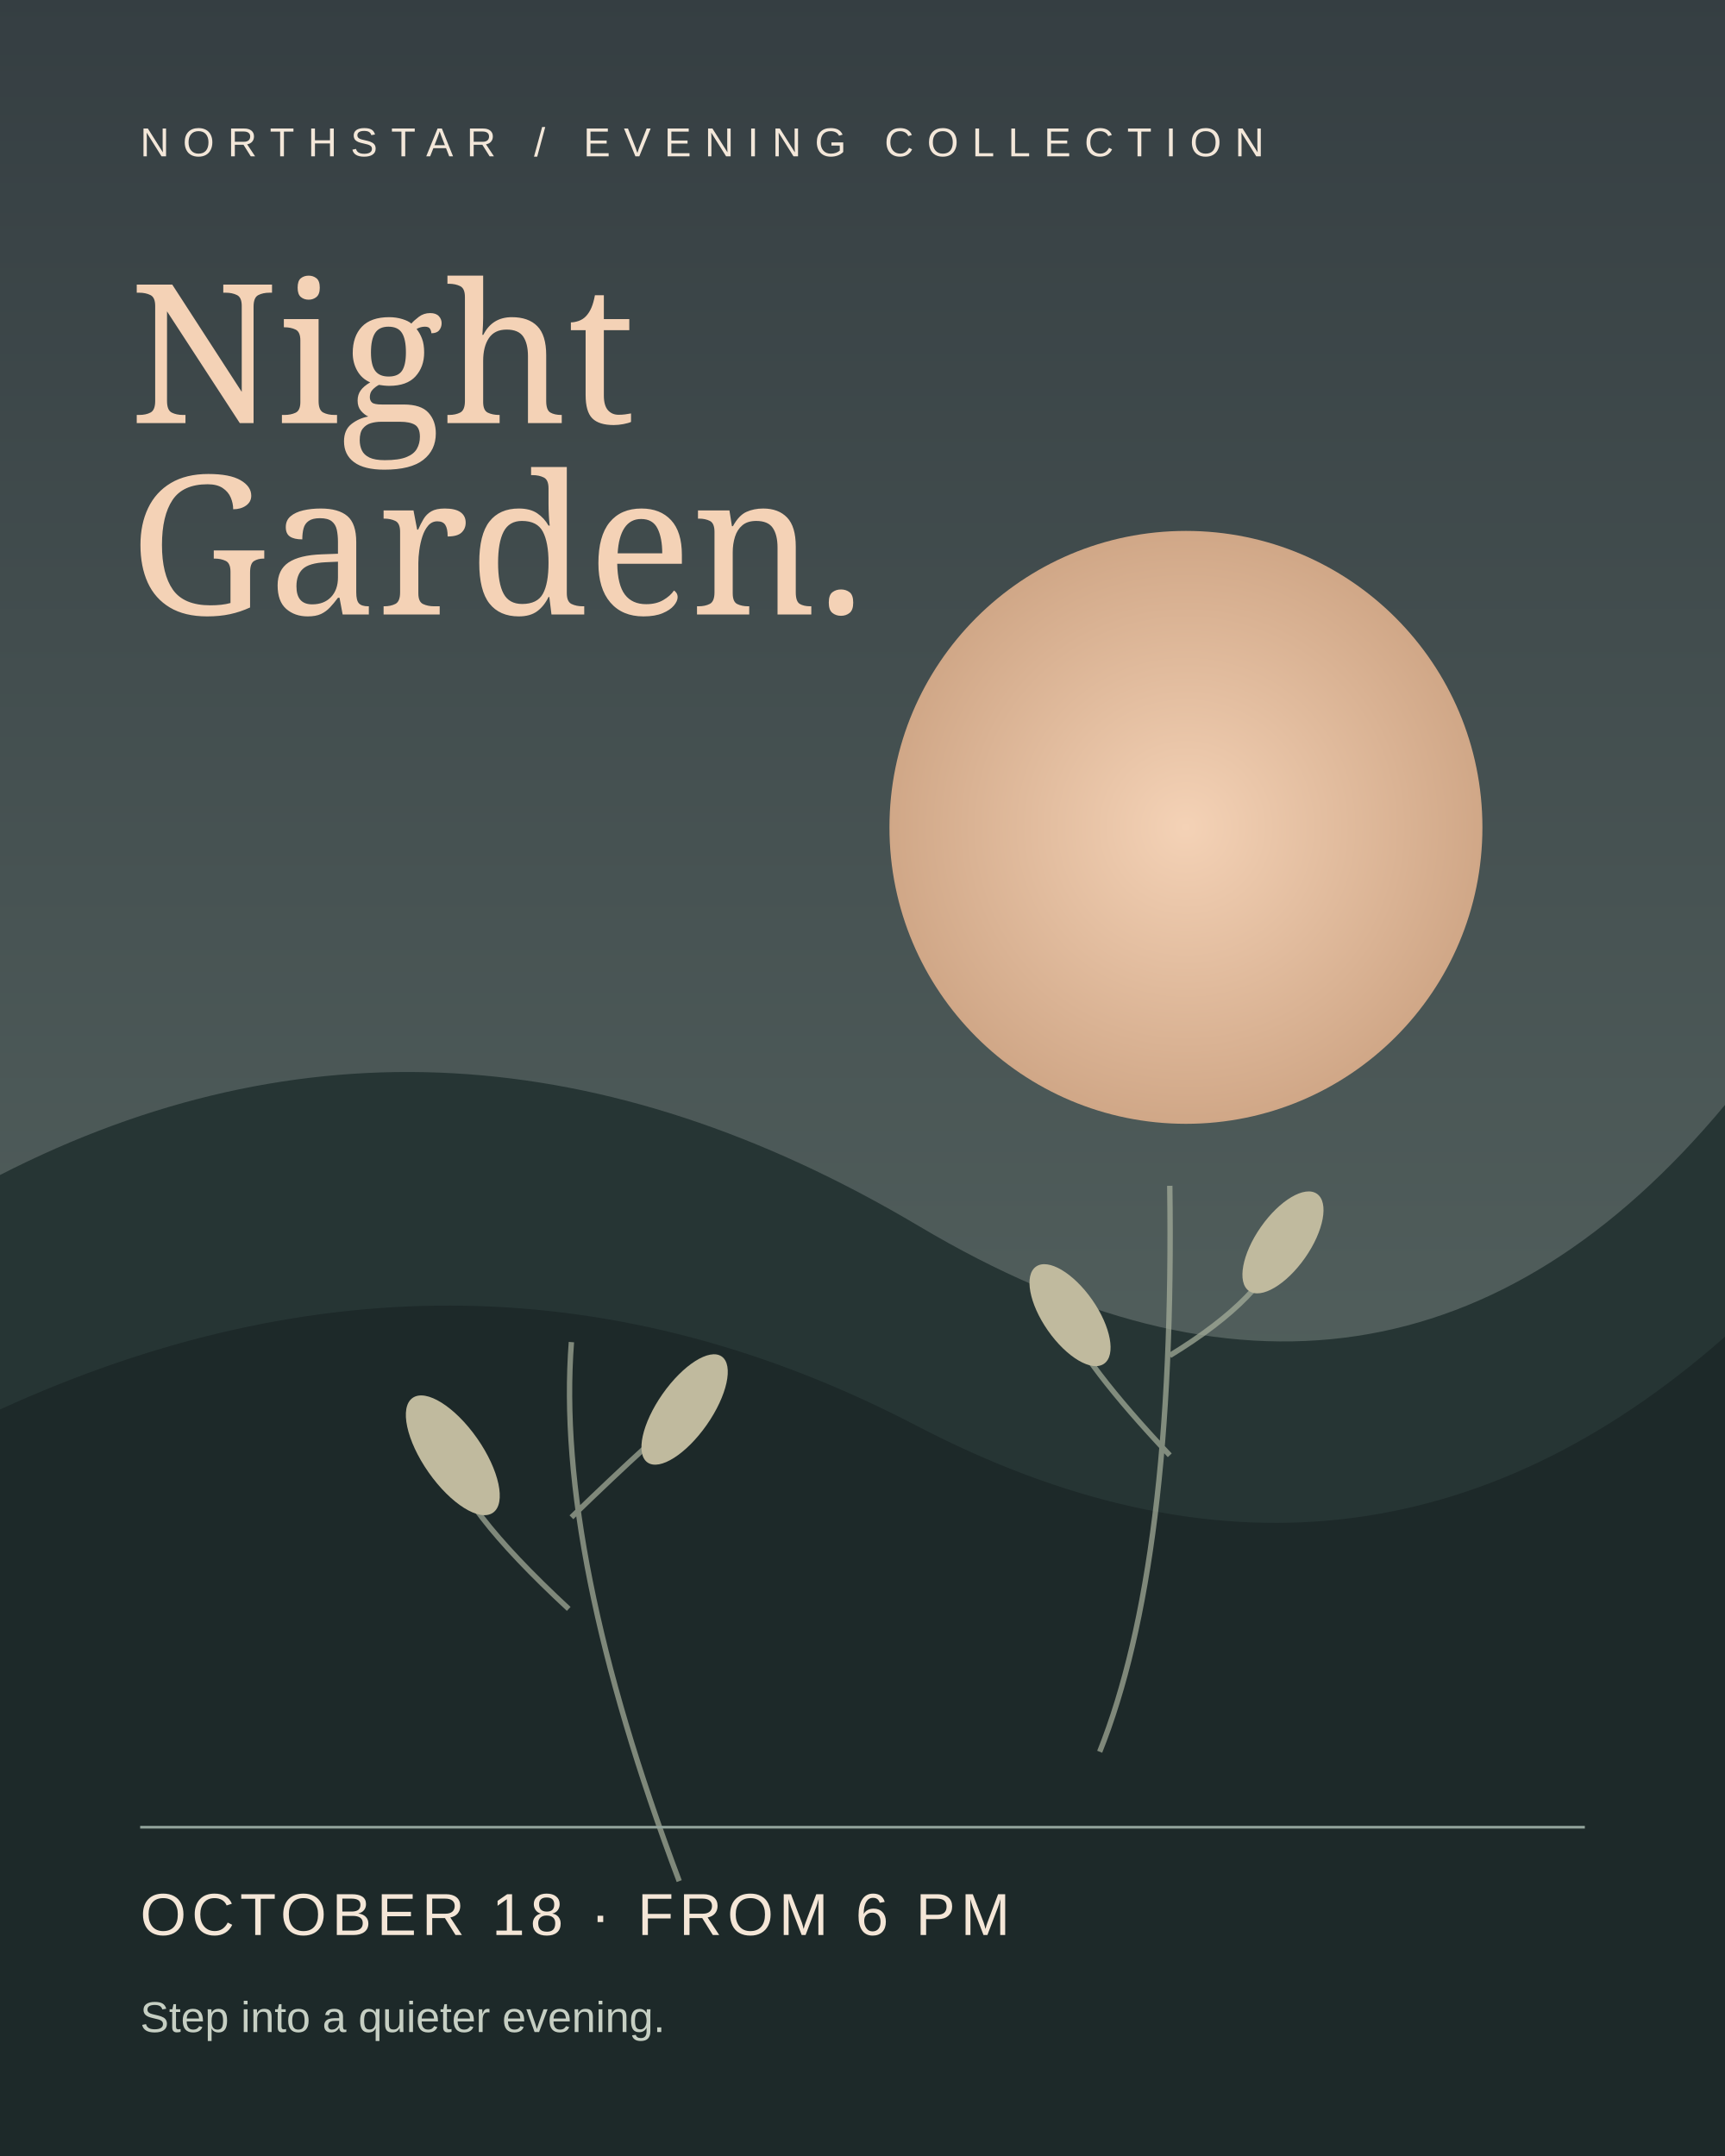
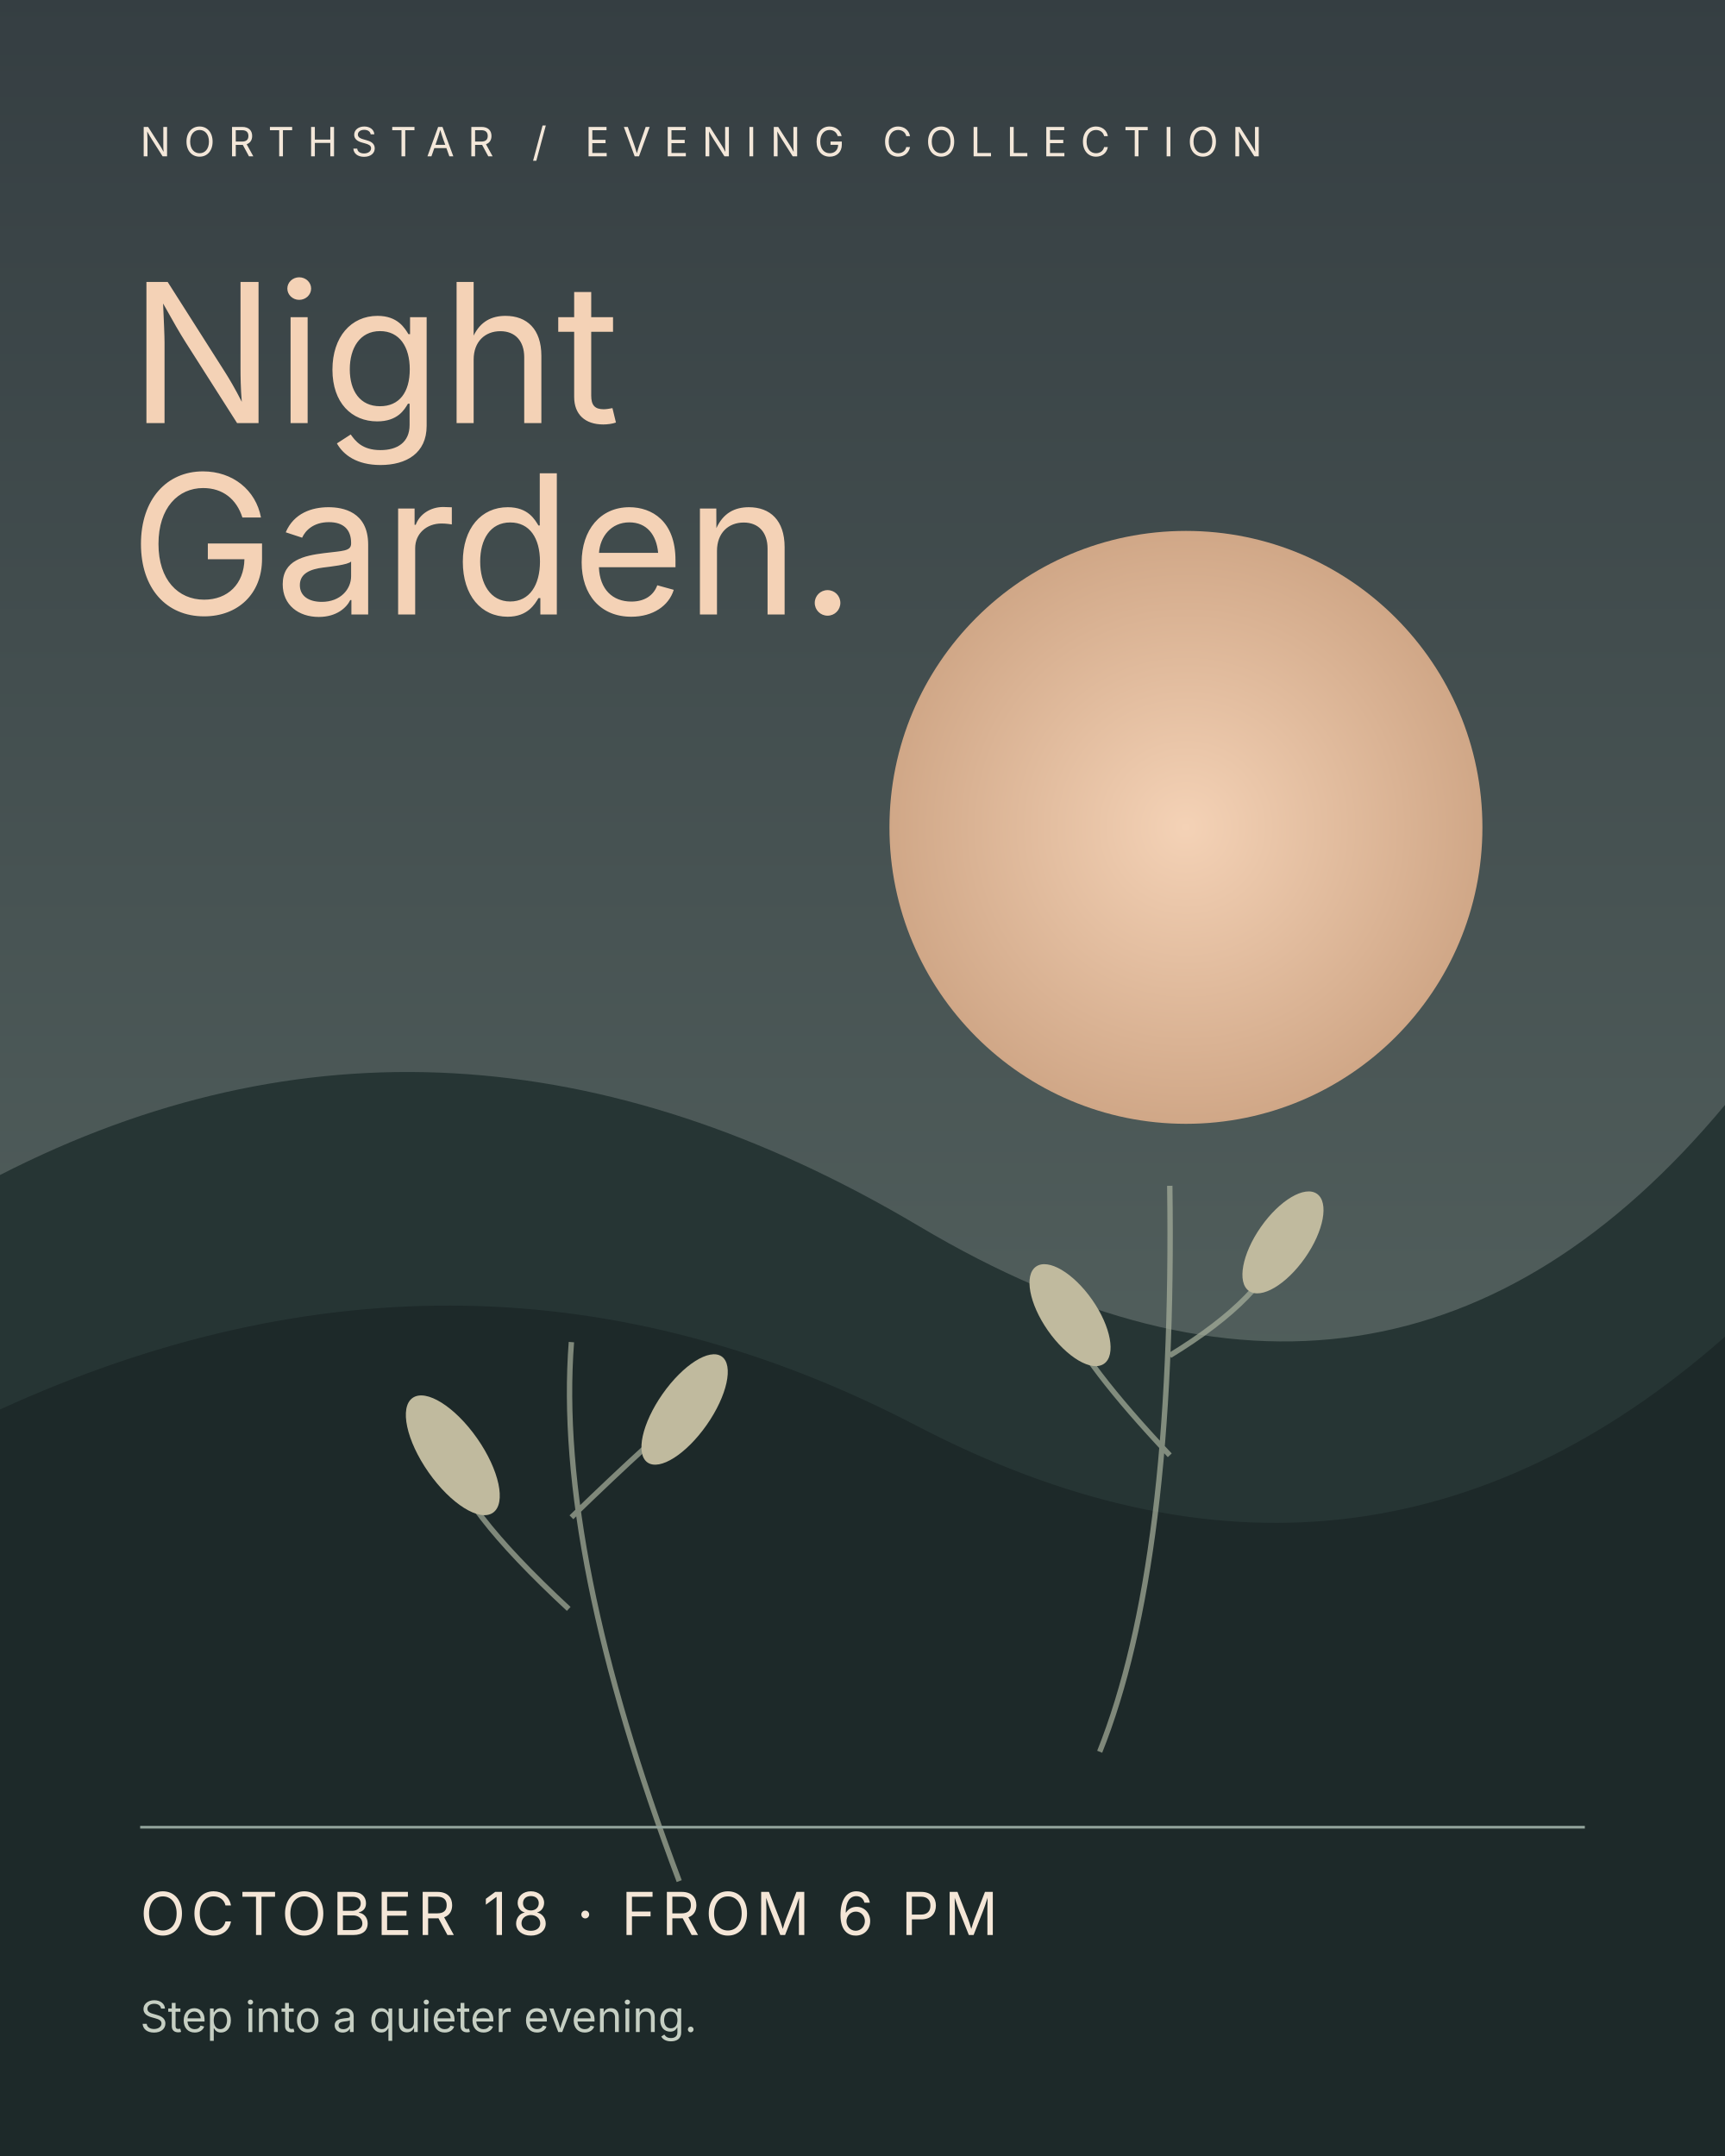
<svg xmlns="http://www.w3.org/2000/svg" width="640" height="800" viewBox="0 0 640 800" role="img" aria-label="Fictional Northstar Night Garden campaign poster version 2">
  <defs>
    <linearGradient id="sky" x2="0" y2="1">
      <stop stop-color="#353e42" />
      <stop offset="1" stop-color="#61716b" />
    </linearGradient>
    <radialGradient id="light">
      <stop stop-color="#f4d2b6" />
      <stop offset="1" stop-color="#d0a787" />
    </radialGradient>
  </defs>
  <rect width="640" height="800" fill="url(#sky)" />
  <circle cx="440" cy="307" r="110" fill="url(#light)" />
  <path d="M0 436Q166 351 341 455T640 410V800H0Z" fill="#263534" />
  <path d="M0 523Q175 443 340 529T640 496V800H0Z" fill="#1d2929" />
  <g fill="none" stroke="#a8b09d" stroke-width="2" opacity=".7">
    <path d="M408 650Q436 580 434 440M434 540Q402 506 395 489M434 503Q470 481 476 460M252 698Q206 576 212 498M211 597Q169 558 167 540M212 563Q244 532 256 523" />
  </g>
  <g fill="#c0ba9e">
    <ellipse cx="397" cy="488" rx="10" ry="22" transform="rotate(-35 397 488)" />
    <ellipse cx="476" cy="461" rx="10" ry="22" transform="rotate(35 476 461)" />
    <ellipse cx="168" cy="540" rx="11" ry="26" transform="rotate(-35 168 540)" />
    <ellipse cx="254" cy="523" rx="10" ry="24" transform="rotate(35 254 523)" />
  </g>
-   <text x="52" y="58" fill="#f3e7d9" font-family="Arial,sans-serif" font-size="15" letter-spacing="5">NORTHSTAR / EVENING COLLECTION</text>
-   <text x="48" y="157" fill="#f4d2b6" font-family="Georgia,serif" font-size="72">Night</text>
-   <text x="48" y="228" fill="#f4d2b6" font-family="Georgia,serif" font-size="72">Garden.</text>
+   <text x="52" y="58" fill="#f3e7d9" font-family="SF Pro, -apple-system, BlinkMacSystemFont, Aptos, Calibri" font-size="15" letter-spacing="5">NORTHSTAR / EVENING COLLECTION</text>
+   <text x="48" y="157" fill="#f4d2b6" font-family="Aptos Display, Aptos, Calibri, SF Pro, -apple-system, BlinkMacSystemFont" font-size="72">Night</text>
+   <text x="48" y="228" fill="#f4d2b6" font-family="Aptos Display, Aptos, Calibri, SF Pro, -apple-system, BlinkMacSystemFont" font-size="72">Garden.</text>
  <path d="M52 678H588" stroke="#91a29a" />
-   <text x="52" y="718" fill="#f4e6d7" font-family="Arial,sans-serif" font-size="22" letter-spacing="2">OCTOBER 18 · FROM 6 PM</text>
-   <text x="52" y="754" fill="#c6cfc3" font-family="Arial,sans-serif" font-size="16">Step into a quieter evening.</text>
+   <text x="52" y="718" fill="#f4e6d7" font-family="SF Pro, -apple-system, BlinkMacSystemFont, Aptos, Calibri" font-size="22" letter-spacing="2">OCTOBER 18 · FROM 6 PM</text>
+   <text x="52" y="754" fill="#c6cfc3" font-family="SF Pro, -apple-system, BlinkMacSystemFont, Aptos, Calibri" font-size="16">Step into a quieter evening.</text>
</svg>
